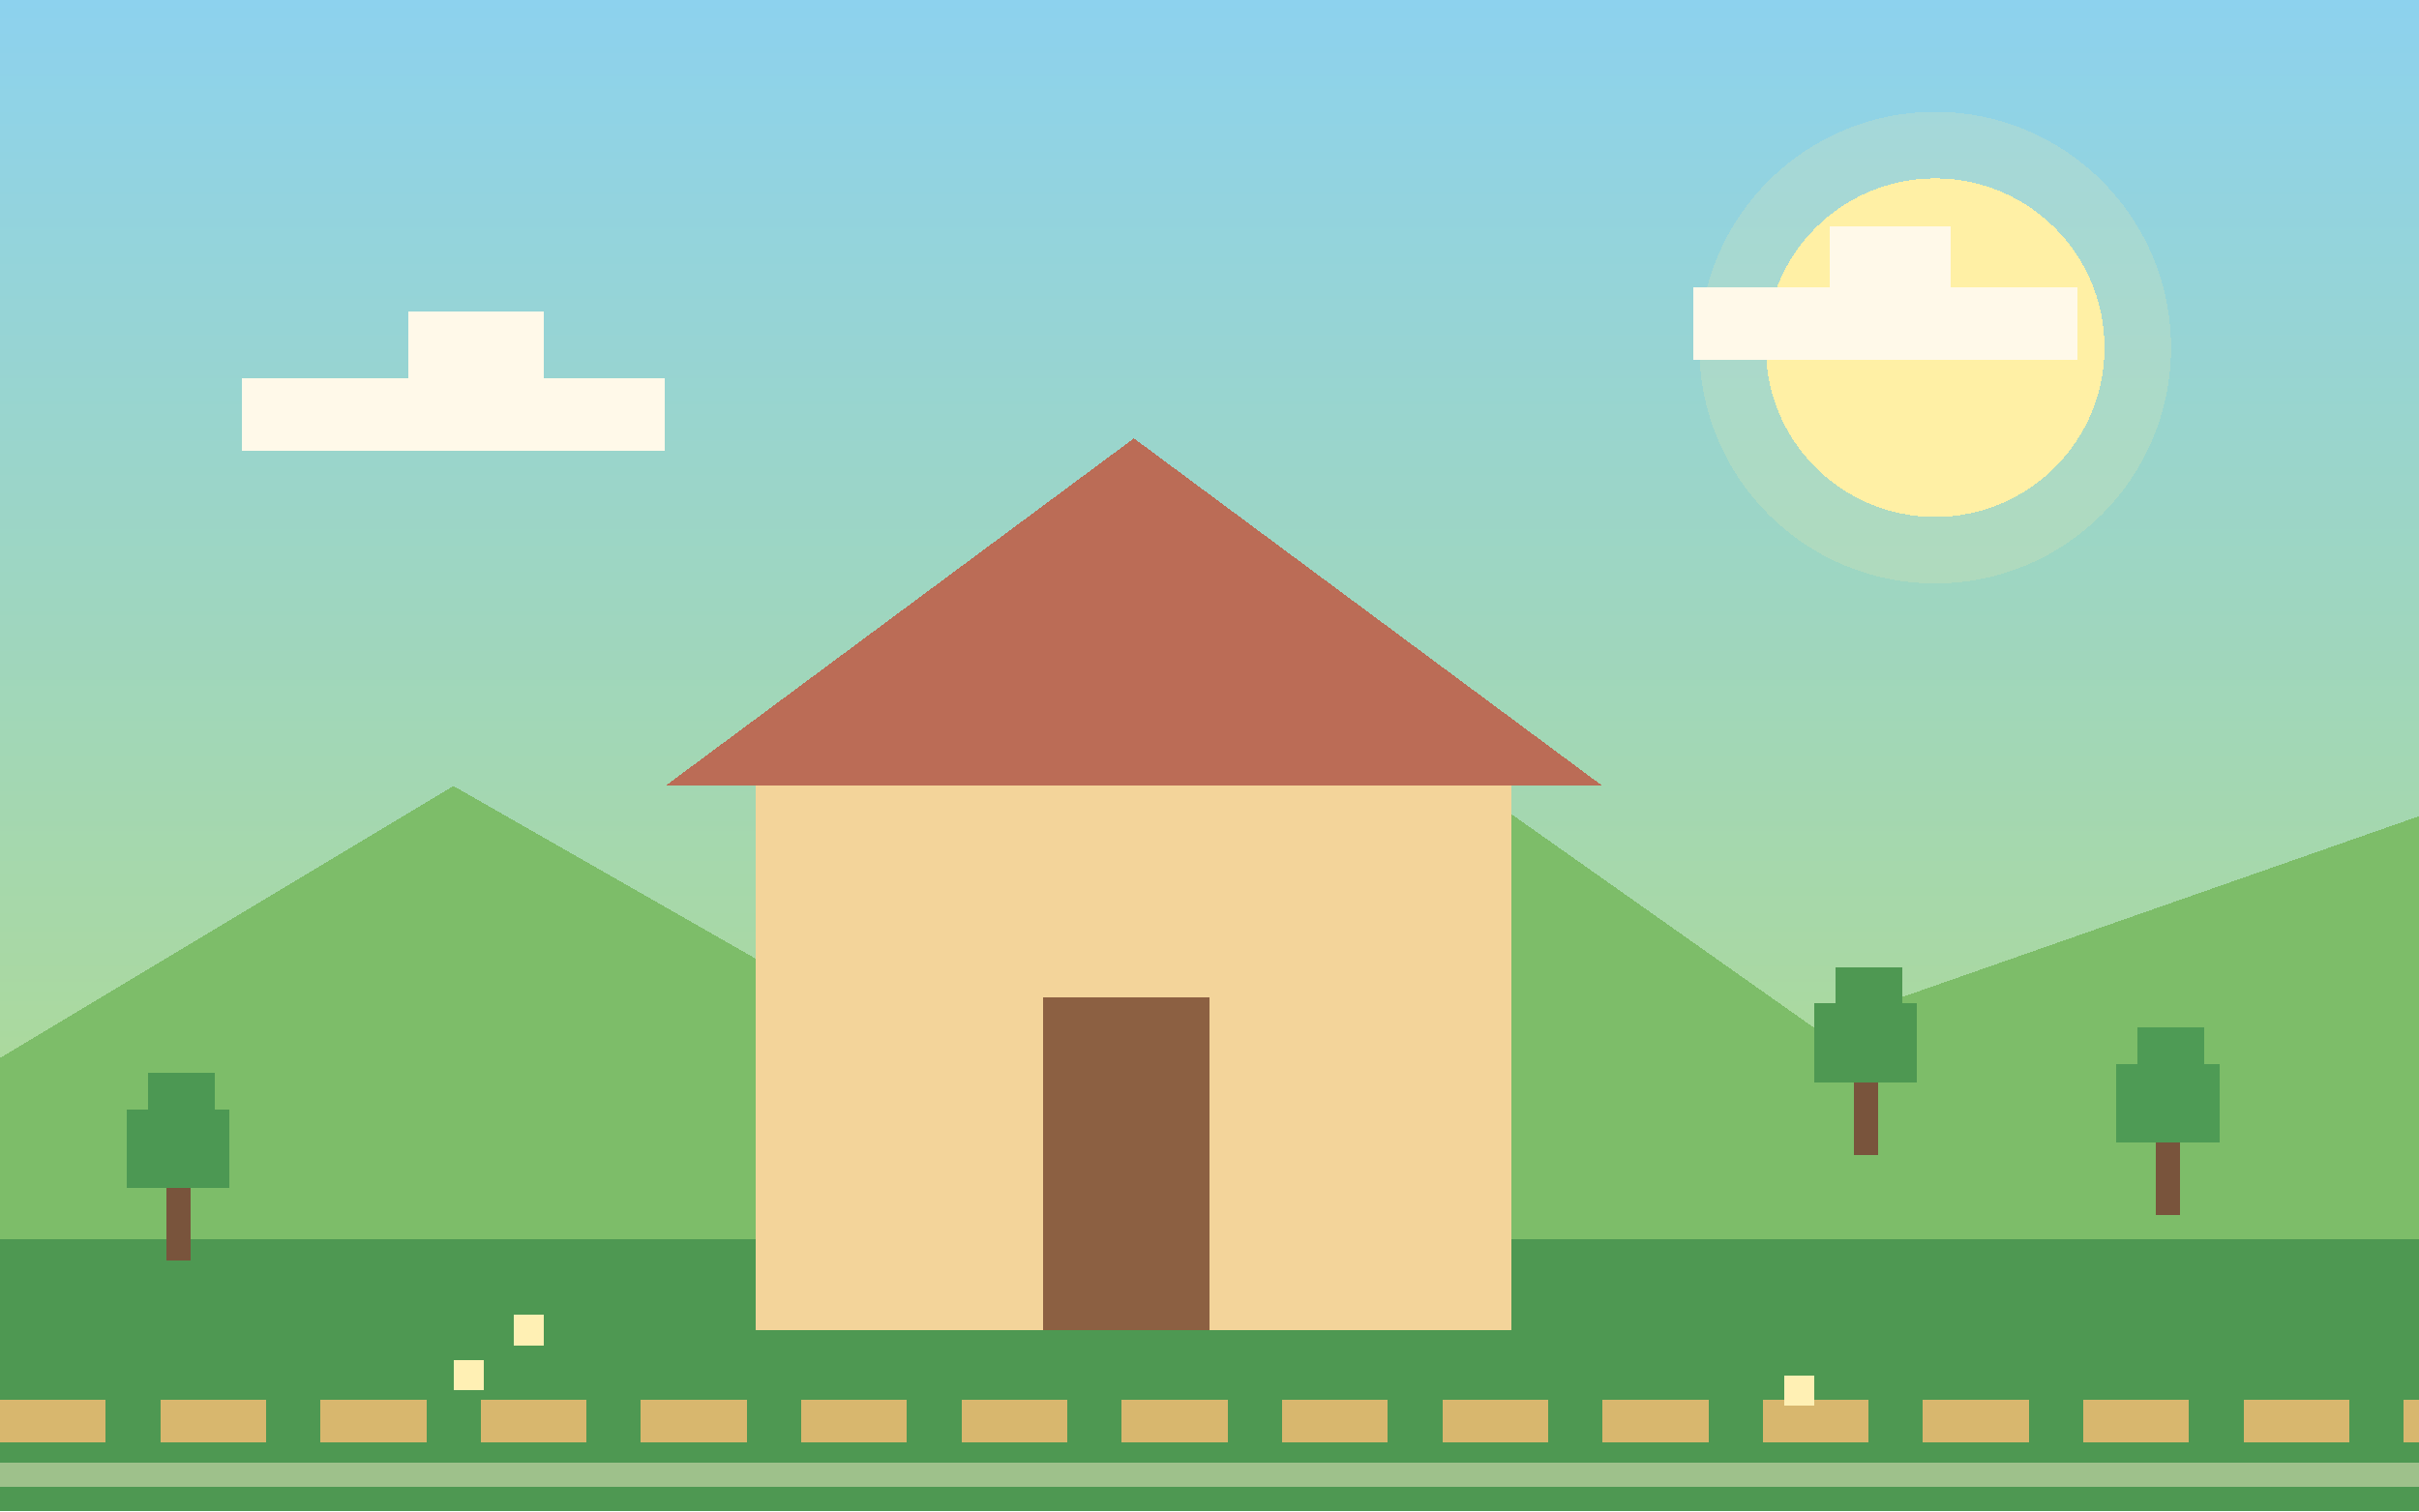
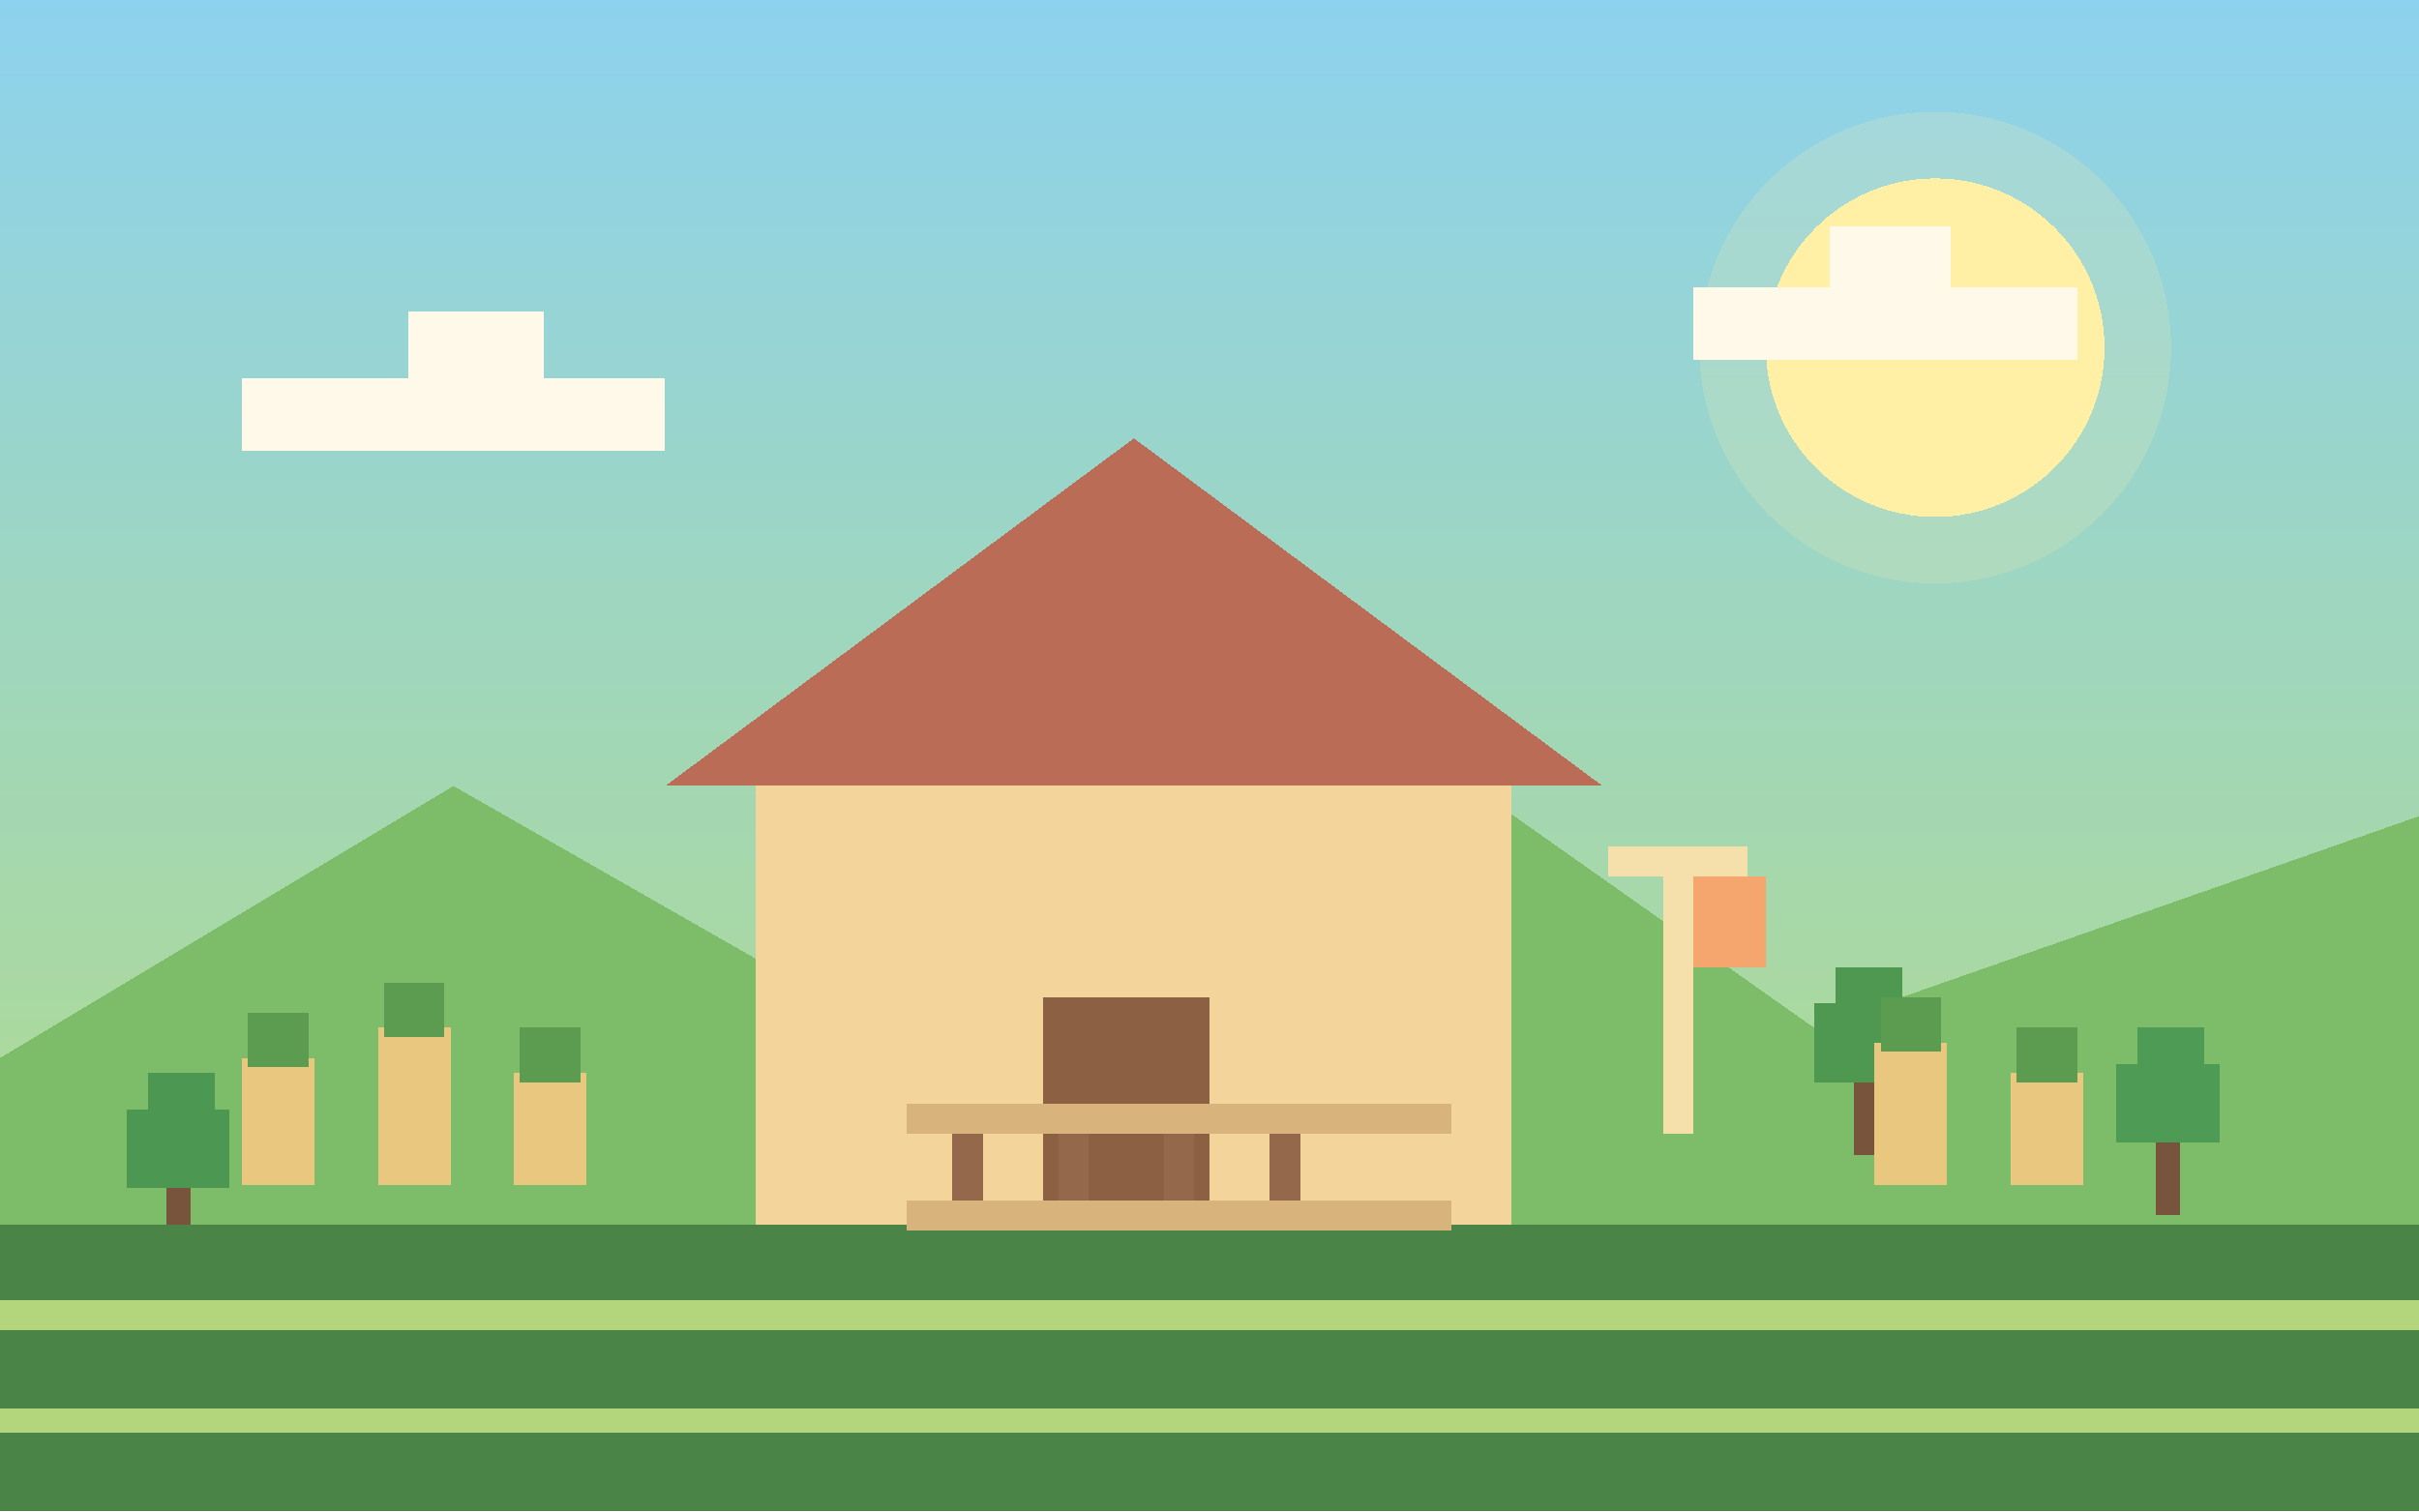
<svg xmlns="http://www.w3.org/2000/svg" viewBox="0 0 800 500" shape-rendering="crispEdges">
  <defs>
    <linearGradient id="s" x2="0" y2="1">
      <stop stop-color="#8dd2ee" />
      <stop offset="1" stop-color="#b8dc7b" />
    </linearGradient>
  </defs>
  <rect width="800" height="500" fill="url(#s)" />
  <circle cx="640" cy="115" r="56" fill="#fff0a5" />
  <circle cx="640" cy="115" r="78" fill="#fff0a5" opacity=".18" />
  <g fill="#fff9e9">
    <path d="M80 125h55v-22h45v22h40v24H80z" />
    <path d="M560 95h45V75h40v20h42v24H560z" />
  </g>
  <path d="M0 350 150 260 290 340 430 220 600 340 800 270V500H0Z" fill="#7dbd69" />
  <path d="M0 410h800v90H0z" fill="#4e9852" />
  <rect x="250" y="250" width="250" height="190" fill="#f3d49a" />
  <path d="m220 260 155-115 155 115z" fill="#bb6c56" />
  <rect x="345" y="330" width="55" height="110" fill="#8c6042" />
  <path d="M0 470h800" stroke="#d8b76e" stroke-width="14" stroke-dasharray="35 18" />
  <rect x="613" y="354" width="8" height="28" fill="#79543c" />
  <rect x="600" y="332" width="34" height="26" fill="#4e9852" />
  <rect x="607" y="320" width="22" height="22" fill="#4e9852" />
  <g>
    <rect x="55" y="389" width="8" height="28" fill="#79543c" />
    <rect x="42" y="367" width="34" height="26" fill="#4c9853" />
    <rect x="49" y="355" width="22" height="22" fill="#4c9853" />
    <rect x="713" y="374" width="8" height="28" fill="#79543c" />
    <rect x="700" y="352" width="34" height="26" fill="#4e9b55" />
    <rect x="707" y="340" width="22" height="22" fill="#4e9b55" />
  </g>
  <g fill="#fff0b4">
    <rect x="150" y="450" width="10" height="10" />
    <rect x="170" y="435" width="10" height="10" />
    <rect x="590" y="455" width="10" height="10" />
  </g>
  <path d="M0 488H800" stroke="#fff3d0" stroke-width="8" opacity=".45" />
+   <g shape-rendering="crispEdges">
+     <path d="M0 405h800v95H0z" fill="#4a8547" />
+     <path d="M0 430h800v10H0zm0 36h800v8H0z" fill="#b3d67c" />
+     <g fill="#e9c77f">
+       <rect x="80" y="350" width="24" height="42" />
+       <rect x="125" y="340" width="24" height="52" />
+       <rect x="170" y="355" width="24" height="37" />
+       <rect x="620" y="345" width="24" height="47" />
+       <rect x="665" y="355" width="24" height="37" />
+     </g>
+     <g fill="#5b9c50">
+       <rect x="82" y="335" width="20" height="18" />
+       <rect x="127" y="325" width="20" height="18" />
+       <rect x="172" y="340" width="20" height="18" />
+       <rect x="622" y="330" width="20" height="18" />
+       <rect x="667" y="340" width="20" height="18" />
+     </g>
+     <path d="M300 365h180v10H300zm0 32h180v10H300z" fill="#d8b47c" />
+     <path d="M315 375h10v22h-10zm35 0h10v22h-10zm35 0h10v22h-10zm35 0h10v22h-10z" fill="#93684b" />
+     <path d="M550 280h10v95h-10zm-18 0h46v10h-46z" fill="#f5dfaa" />
+     <path d="M560 290h24v30h-24z" fill="#f5a66f" />
+   </g>
</svg>
